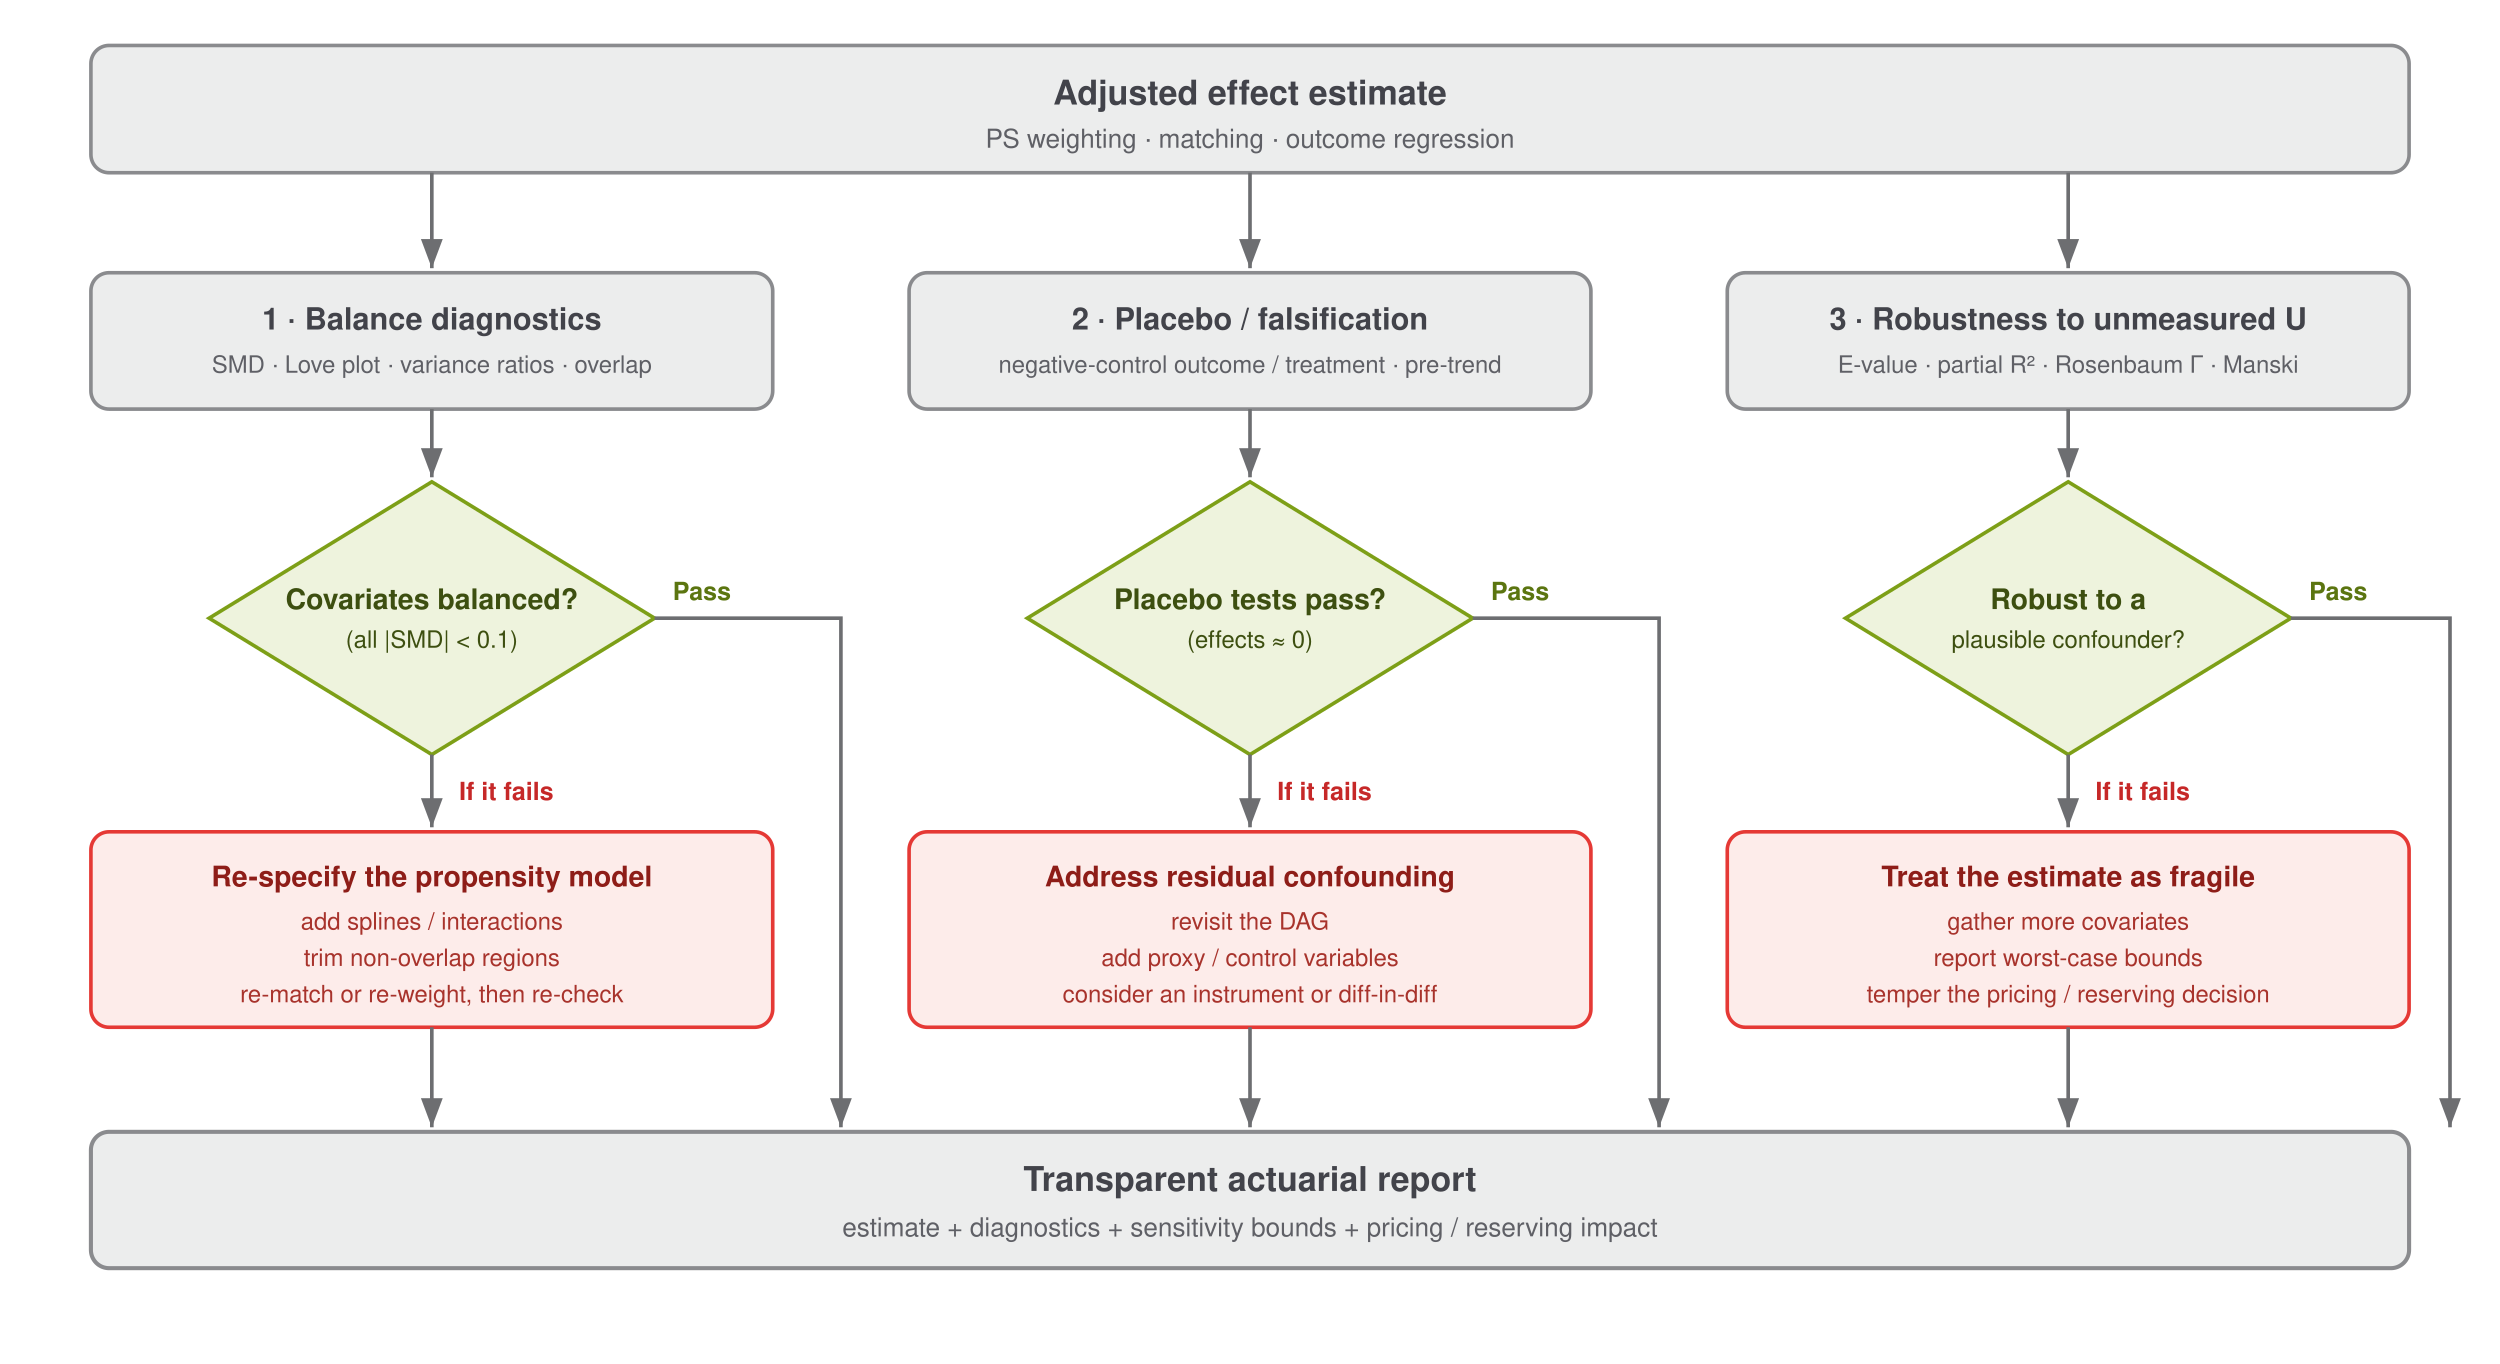
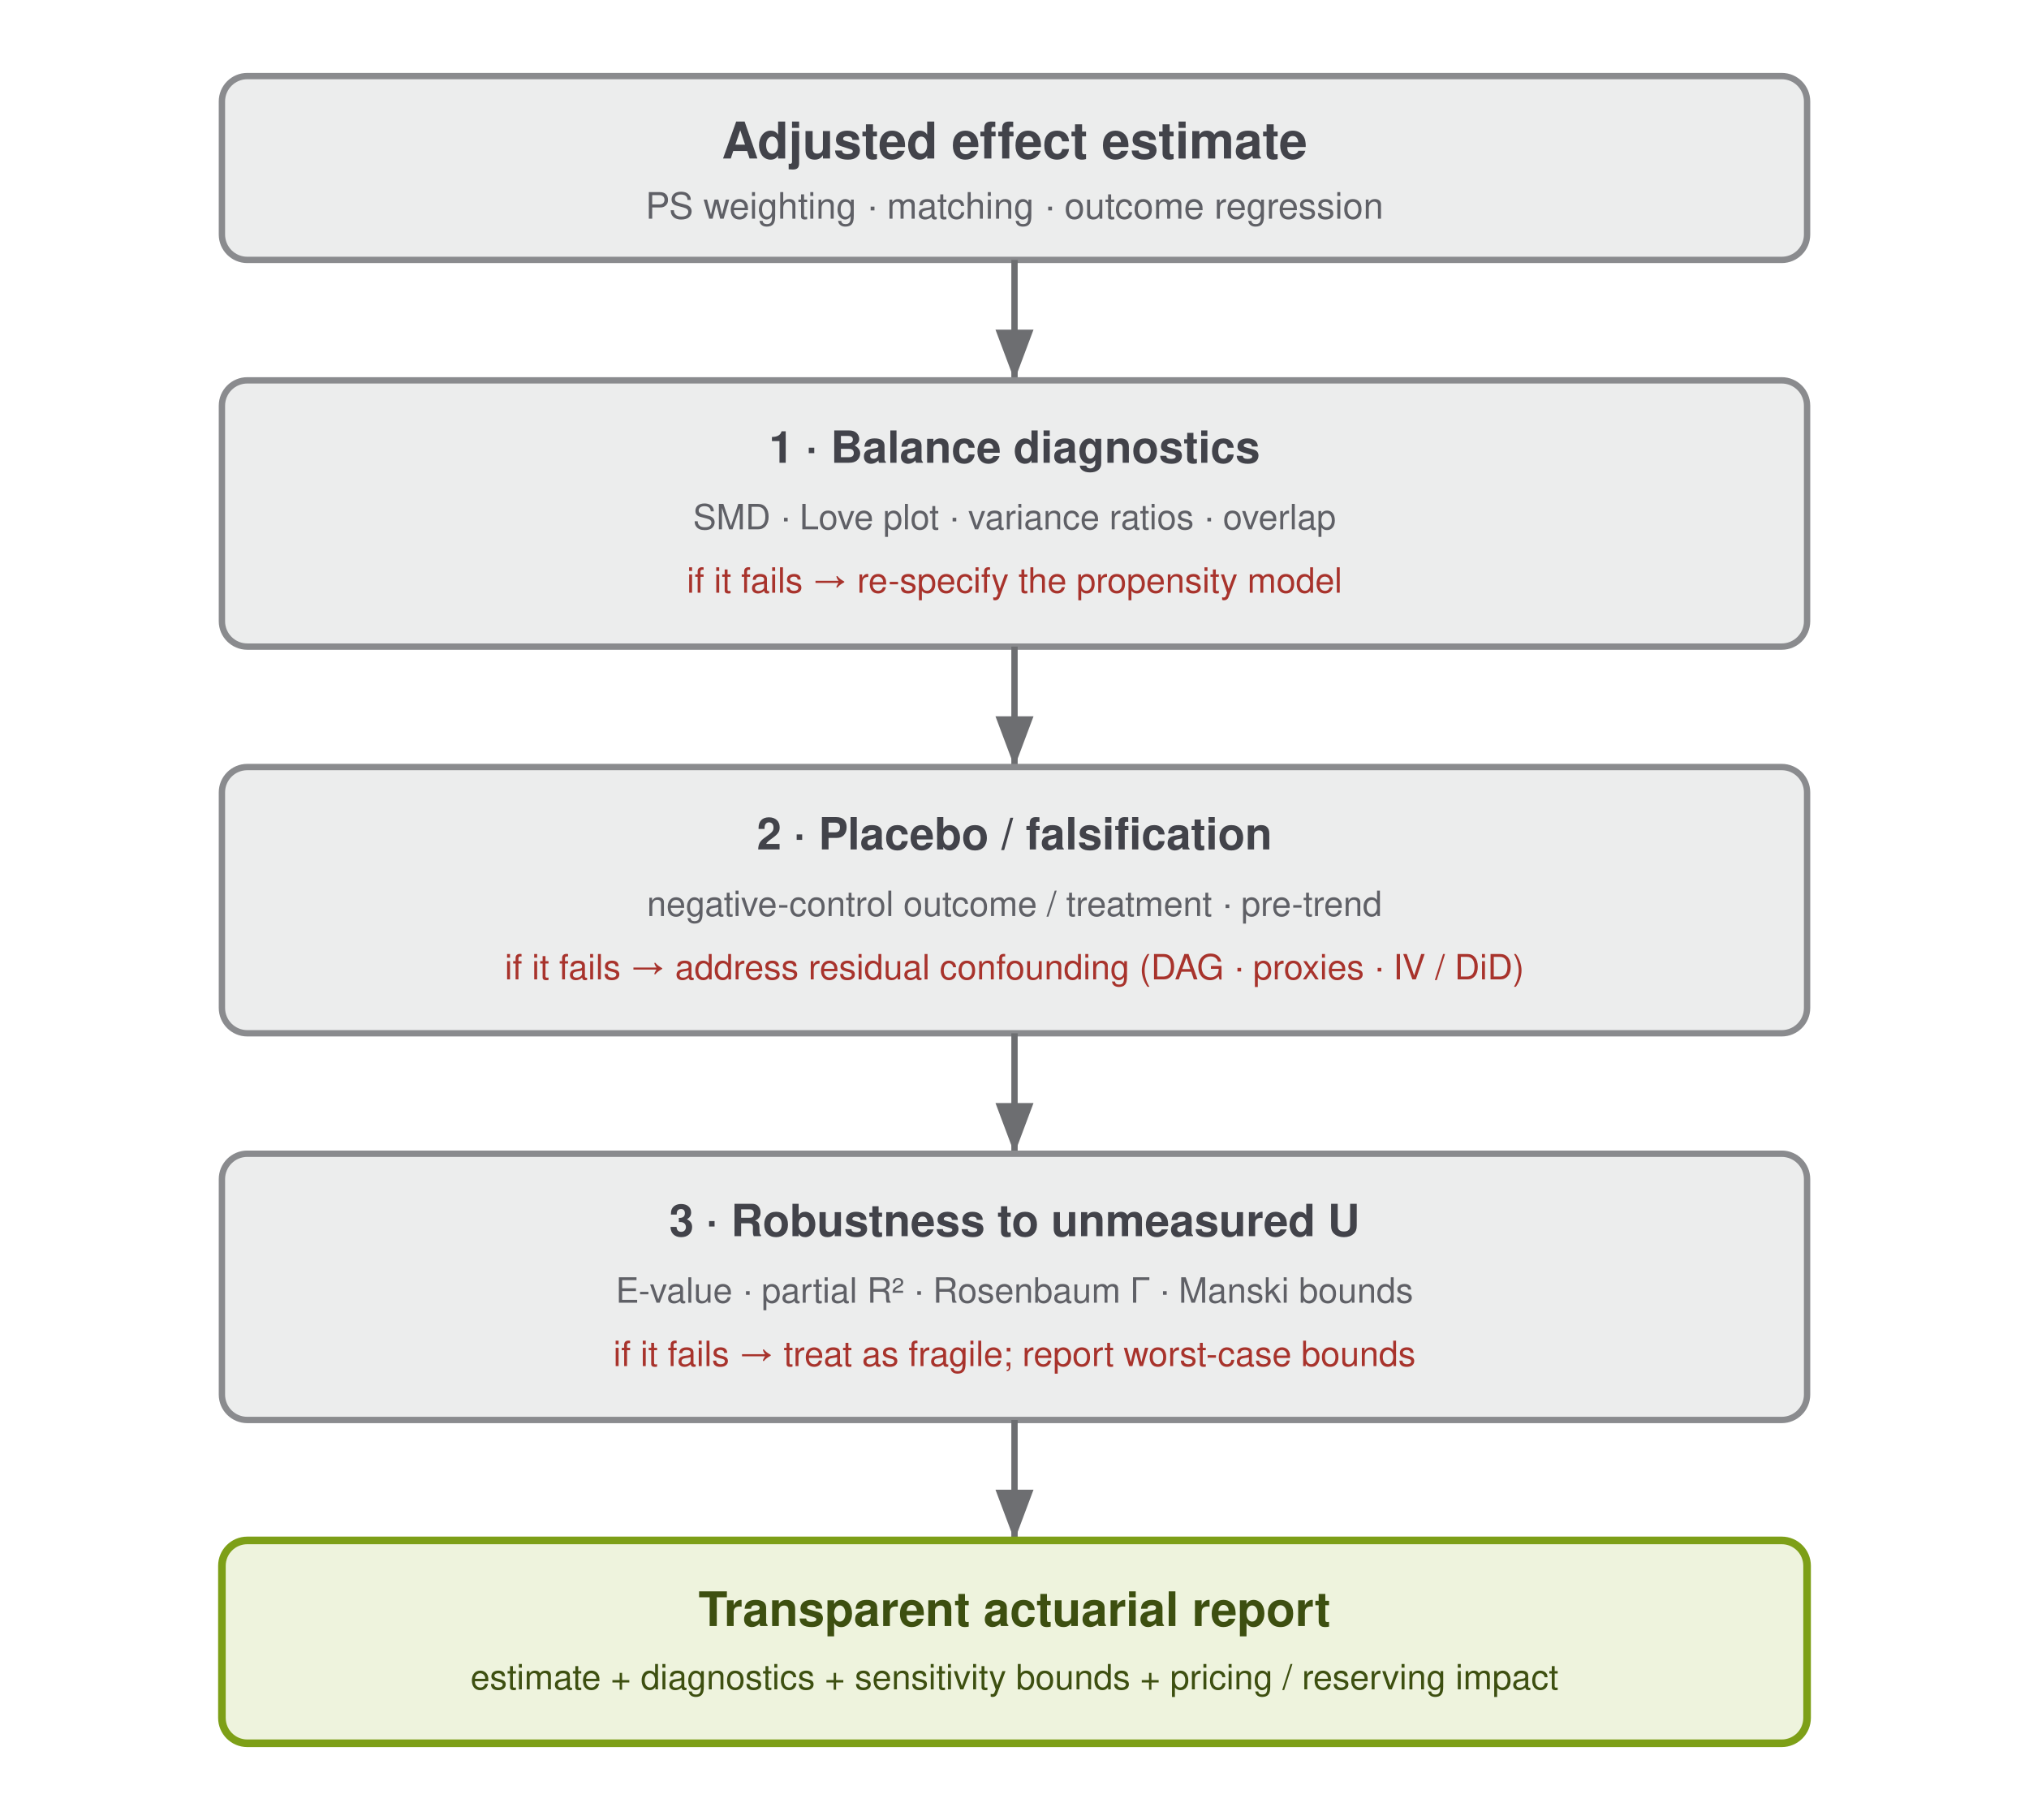
- <svg xmlns="http://www.w3.org/2000/svg" viewBox="0 0 1100 600" font-family="Helvetica, Arial, sans-serif">
+ <svg xmlns="http://www.w3.org/2000/svg" viewBox="0 0 640 574" font-family="Helvetica, Arial, sans-serif">
  <style>
    /* Connectors / arrows */
    .conn { stroke: #6d6e71; }
    .conn-mk { fill: #6d6e71; }
    /* Grey (logo grey) - estimate, checks, report */
    .grey-b { fill: #eceded; stroke: #8a8b8e; }
    .grey-t { fill: #42434a; }
    .grey-s { fill: #5f6066; }
    /* Limegreen - decision diamonds */
    .lime-b { fill: #eef3dd; stroke: #7d9f17; }
    .lime-t { fill: #3d4f10; }
    /* Red - recommendation on failure */
    .red-b { fill: #fdecea; stroke: #e53935; }
    .red-t { fill: #8e1d18; }
    .red-s { fill: #a8332c; }
    /* Decision labels */
    .fail-t { fill: #c62828; }
    .pass-t { fill: #5b7510; }

    @media (prefers-color-scheme: dark) {
      .conn { stroke: #9aa4af; }
      .conn-mk { fill: #9aa4af; }
      .grey-b { fill: #1b1f24; stroke: #7c7e85; }
      .grey-t { fill: #c9cdd3; }
      .grey-s { fill: #a7abb2; }
      .lime-b { fill: #1f2a10; stroke: #aacb3f; }
      .lime-t { fill: #cfe39a; }
      .red-b { fill: #3a1715; stroke: #f06a66; }
      .red-t { fill: #ffb3ae; }
      .red-s { fill: #f0918c; }
      .fail-t { fill: #f06a66; }
      .pass-t { fill: #aacb3f; }
    }
  </style>
  <defs>
    <marker id="arrow" markerWidth="10" markerHeight="10" refX="8" refY="3" orient="auto" markerUnits="strokeWidth">
      <path class="conn-mk" d="M0,0 L8,3 L0,6 Z" />
    </marker>
  </defs>
-   <rect class="grey-b" x="40" y="20" width="1020" height="56" rx="8" stroke-width="1.6" />
-   <text class="grey-t" x="550" y="46" text-anchor="middle" font-size="15" font-weight="bold">Adjusted effect estimate</text>
-   <text class="grey-s" x="550" y="65" text-anchor="middle" font-size="11.5">PS weighting · matching · outcome regression</text>
-   <line class="conn" x1="190" y1="76" x2="190" y2="118" stroke-width="1.6" marker-end="url(#arrow)" />
-   <line class="conn" x1="550" y1="76" x2="550" y2="118" stroke-width="1.6" marker-end="url(#arrow)" />
-   <line class="conn" x1="910" y1="76" x2="910" y2="118" stroke-width="1.6" marker-end="url(#arrow)" />
-   <rect class="grey-b" x="40" y="120" width="300" height="60" rx="8" stroke-width="1.6" />
-   <text class="grey-t" x="190" y="145" text-anchor="middle" font-size="13.5" font-weight="bold">1 · Balance diagnostics</text>
-   <text class="grey-s" x="190" y="164" text-anchor="middle" font-size="10.5">SMD · Love plot · variance ratios · overlap</text>
-   <line class="conn" x1="190" y1="180" x2="190" y2="210" stroke-width="1.6" marker-end="url(#arrow)" />
-   <polygon class="lime-b" points="190,212 288,272 190,332 92,272" stroke-width="1.6" />
-   <text class="lime-t" x="190" y="268" text-anchor="middle" font-size="12.5" font-weight="bold">Covariates balanced?</text>
-   <text class="lime-t" x="190" y="285" text-anchor="middle" font-size="10.5">(all |SMD| &lt; 0.1)</text>
-   <line class="conn" x1="190" y1="332" x2="190" y2="364" stroke-width="1.6" marker-end="url(#arrow)" />
-   <text class="fail-t" x="202" y="352" font-size="11" font-weight="bold">If it fails</text>
-   <rect class="red-b" x="40" y="366" width="300" height="86" rx="8" stroke-width="1.6" />
-   <text class="red-t" x="190" y="390" text-anchor="middle" font-size="12.5" font-weight="bold">Re-specify the propensity model</text>
-   <text class="red-s" x="190" y="409" text-anchor="middle" font-size="10.5">add splines / interactions</text>
-   <text class="red-s" x="190" y="425" text-anchor="middle" font-size="10.5">trim non-overlap regions</text>
-   <text class="red-s" x="190" y="441" text-anchor="middle" font-size="10.5">re-match or re-weight, then re-check</text>
-   <rect class="grey-b" x="400" y="120" width="300" height="60" rx="8" stroke-width="1.6" />
-   <text class="grey-t" x="550" y="145" text-anchor="middle" font-size="13.5" font-weight="bold">2 · Placebo / falsification</text>
-   <text class="grey-s" x="550" y="164" text-anchor="middle" font-size="10.5">negative-control outcome / treatment · pre-trend</text>
-   <line class="conn" x1="550" y1="180" x2="550" y2="210" stroke-width="1.6" marker-end="url(#arrow)" />
-   <polygon class="lime-b" points="550,212 648,272 550,332 452,272" stroke-width="1.6" />
-   <text class="lime-t" x="550" y="268" text-anchor="middle" font-size="12.5" font-weight="bold">Placebo tests pass?</text>
-   <text class="lime-t" x="550" y="285" text-anchor="middle" font-size="10.5">(effects ≈ 0)</text>
-   <line class="conn" x1="550" y1="332" x2="550" y2="364" stroke-width="1.6" marker-end="url(#arrow)" />
-   <text class="fail-t" x="562" y="352" font-size="11" font-weight="bold">If it fails</text>
-   <rect class="red-b" x="400" y="366" width="300" height="86" rx="8" stroke-width="1.6" />
-   <text class="red-t" x="550" y="390" text-anchor="middle" font-size="12.5" font-weight="bold">Address residual confounding</text>
-   <text class="red-s" x="550" y="409" text-anchor="middle" font-size="10.5">revisit the DAG</text>
-   <text class="red-s" x="550" y="425" text-anchor="middle" font-size="10.5">add proxy / control variables</text>
-   <text class="red-s" x="550" y="441" text-anchor="middle" font-size="10.5">consider an instrument or diff-in-diff</text>
-   <rect class="grey-b" x="760" y="120" width="300" height="60" rx="8" stroke-width="1.6" />
-   <text class="grey-t" x="910" y="145" text-anchor="middle" font-size="13.5" font-weight="bold">3 · Robustness to unmeasured U</text>
-   <text class="grey-s" x="910" y="164" text-anchor="middle" font-size="10.5">E-value · partial R² · Rosenbaum Γ · Manski</text>
-   <line class="conn" x1="910" y1="180" x2="910" y2="210" stroke-width="1.6" marker-end="url(#arrow)" />
-   <polygon class="lime-b" points="910,212 1008,272 910,332 812,272" stroke-width="1.6" />
-   <text class="lime-t" x="910" y="268" text-anchor="middle" font-size="12.5" font-weight="bold">Robust to a</text>
-   <text class="lime-t" x="910" y="285" text-anchor="middle" font-size="10.5">plausible confounder?</text>
-   <line class="conn" x1="910" y1="332" x2="910" y2="364" stroke-width="1.6" marker-end="url(#arrow)" />
-   <text class="fail-t" x="922" y="352" font-size="11" font-weight="bold">If it fails</text>
-   <rect class="red-b" x="760" y="366" width="300" height="86" rx="8" stroke-width="1.6" />
-   <text class="red-t" x="910" y="390" text-anchor="middle" font-size="12.5" font-weight="bold">Treat the estimate as fragile</text>
-   <text class="red-s" x="910" y="409" text-anchor="middle" font-size="10.5">gather more covariates</text>
-   <text class="red-s" x="910" y="425" text-anchor="middle" font-size="10.5">report worst-case bounds</text>
-   <text class="red-s" x="910" y="441" text-anchor="middle" font-size="10.5">temper the pricing / reserving decision</text>
-   <polyline class="conn" points="288,272 370,272 370,496" fill="none" stroke-width="1.6" marker-end="url(#arrow)" />
-   <text class="pass-t" x="296" y="264" font-size="11" font-weight="bold">Pass</text>
-   <polyline class="conn" points="648,272 730,272 730,496" fill="none" stroke-width="1.6" marker-end="url(#arrow)" />
-   <text class="pass-t" x="656" y="264" font-size="11" font-weight="bold">Pass</text>
-   <polyline class="conn" points="1008,272 1078,272 1078,496" fill="none" stroke-width="1.6" marker-end="url(#arrow)" />
-   <text class="pass-t" x="1016" y="264" font-size="11" font-weight="bold">Pass</text>
-   <line class="conn" x1="190" y1="452" x2="190" y2="496" stroke-width="1.6" marker-end="url(#arrow)" />
-   <line class="conn" x1="550" y1="452" x2="550" y2="496" stroke-width="1.6" marker-end="url(#arrow)" />
-   <line class="conn" x1="910" y1="452" x2="910" y2="496" stroke-width="1.6" marker-end="url(#arrow)" />
-   <rect class="grey-b" x="40" y="498" width="1020" height="60" rx="8" stroke-width="1.8" />
-   <text class="grey-t" x="550" y="524" text-anchor="middle" font-size="15" font-weight="bold">Transparent actuarial report</text>
-   <text class="grey-s" x="550" y="544" text-anchor="middle" font-size="11.5">estimate + diagnostics + sensitivity bounds + pricing / reserving impact</text>
+   <rect class="grey-b" x="70" y="24" width="500" height="58" rx="8" stroke-width="2" />
+   <text class="grey-t" x="320" y="50" text-anchor="middle" font-size="16" font-weight="bold">Adjusted effect estimate</text>
+   <text class="grey-s" x="320" y="69" text-anchor="middle" font-size="11.5">PS weighting · matching · outcome regression</text>
+   <line class="conn" x1="320" y1="82" x2="320" y2="120" stroke-width="2" marker-end="url(#arrow)" />
+   <rect class="grey-b" x="70" y="120" width="500" height="84" rx="8" stroke-width="2" />
+   <text class="grey-t" x="320" y="146" text-anchor="middle" font-size="14" font-weight="bold">1 · Balance diagnostics</text>
+   <text class="grey-s" x="320" y="167" text-anchor="middle" font-size="11">SMD · Love plot · variance ratios · overlap</text>
+   <text class="red-s" x="320" y="187" text-anchor="middle" font-size="11">if it fails → re-specify the propensity model</text>
+   <line class="conn" x1="320" y1="204" x2="320" y2="242" stroke-width="2" marker-end="url(#arrow)" />
+   <rect class="grey-b" x="70" y="242" width="500" height="84" rx="8" stroke-width="2" />
+   <text class="grey-t" x="320" y="268" text-anchor="middle" font-size="14" font-weight="bold">2 · Placebo / falsification</text>
+   <text class="grey-s" x="320" y="289" text-anchor="middle" font-size="11">negative-control outcome / treatment · pre-trend</text>
+   <text class="red-s" x="320" y="309" text-anchor="middle" font-size="11">if it fails → address residual confounding (DAG · proxies · IV / DiD)</text>
+   <line class="conn" x1="320" y1="326" x2="320" y2="364" stroke-width="2" marker-end="url(#arrow)" />
+   <rect class="grey-b" x="70" y="364" width="500" height="84" rx="8" stroke-width="2" />
+   <text class="grey-t" x="320" y="390" text-anchor="middle" font-size="14" font-weight="bold">3 · Robustness to unmeasured U</text>
+   <text class="grey-s" x="320" y="411" text-anchor="middle" font-size="11">E-value · partial R² · Rosenbaum Γ · Manski bounds</text>
+   <text class="red-s" x="320" y="431" text-anchor="middle" font-size="11">if it fails → treat as fragile; report worst-case bounds</text>
+   <line class="conn" x1="320" y1="448" x2="320" y2="486" stroke-width="2" marker-end="url(#arrow)" />
+   <rect class="lime-b" x="70" y="486" width="500" height="64" rx="8" stroke-width="2.4" />
+   <text class="lime-t" x="320" y="513" text-anchor="middle" font-size="15" font-weight="bold">Transparent actuarial report</text>
+   <text class="lime-t" x="320" y="533" text-anchor="middle" font-size="11">estimate + diagnostics + sensitivity bounds + pricing / reserving impact</text>
</svg>
